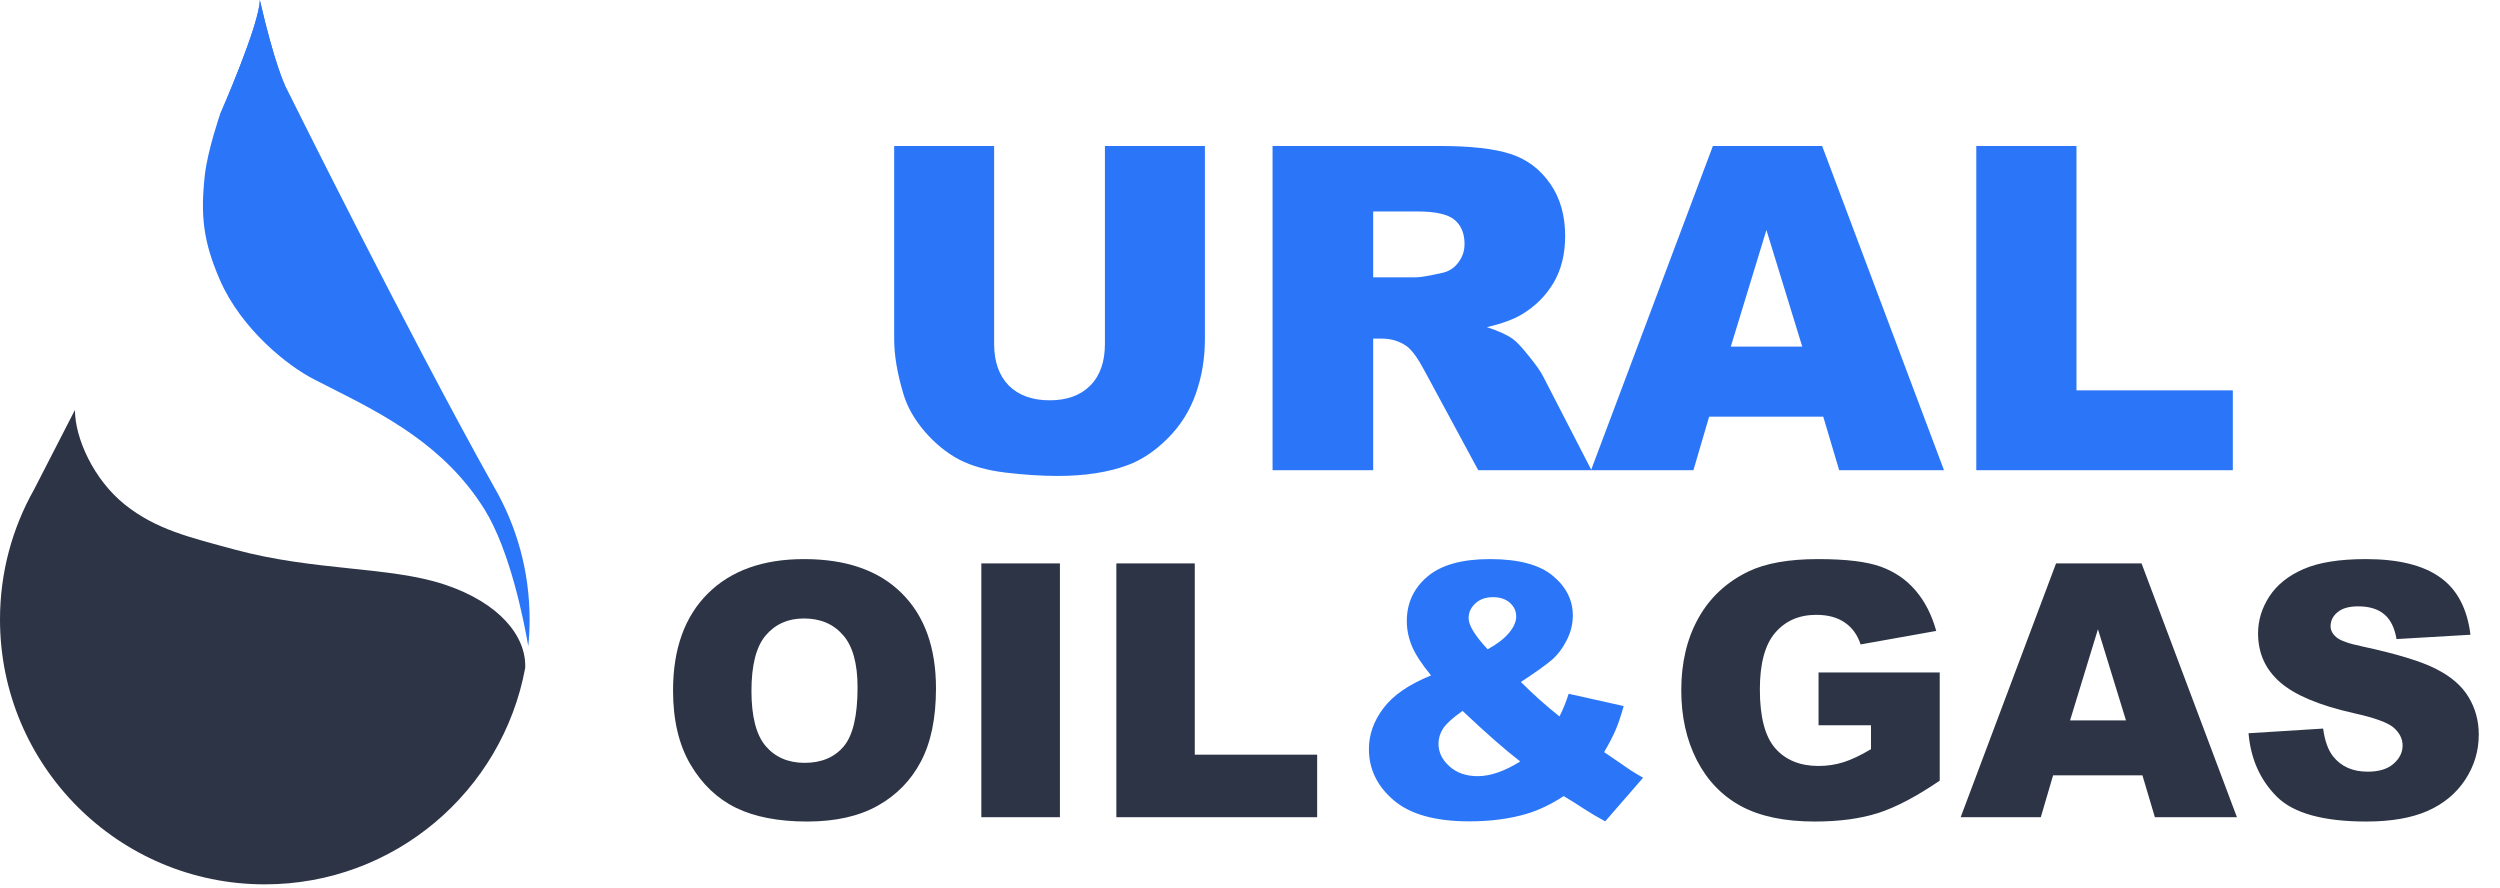
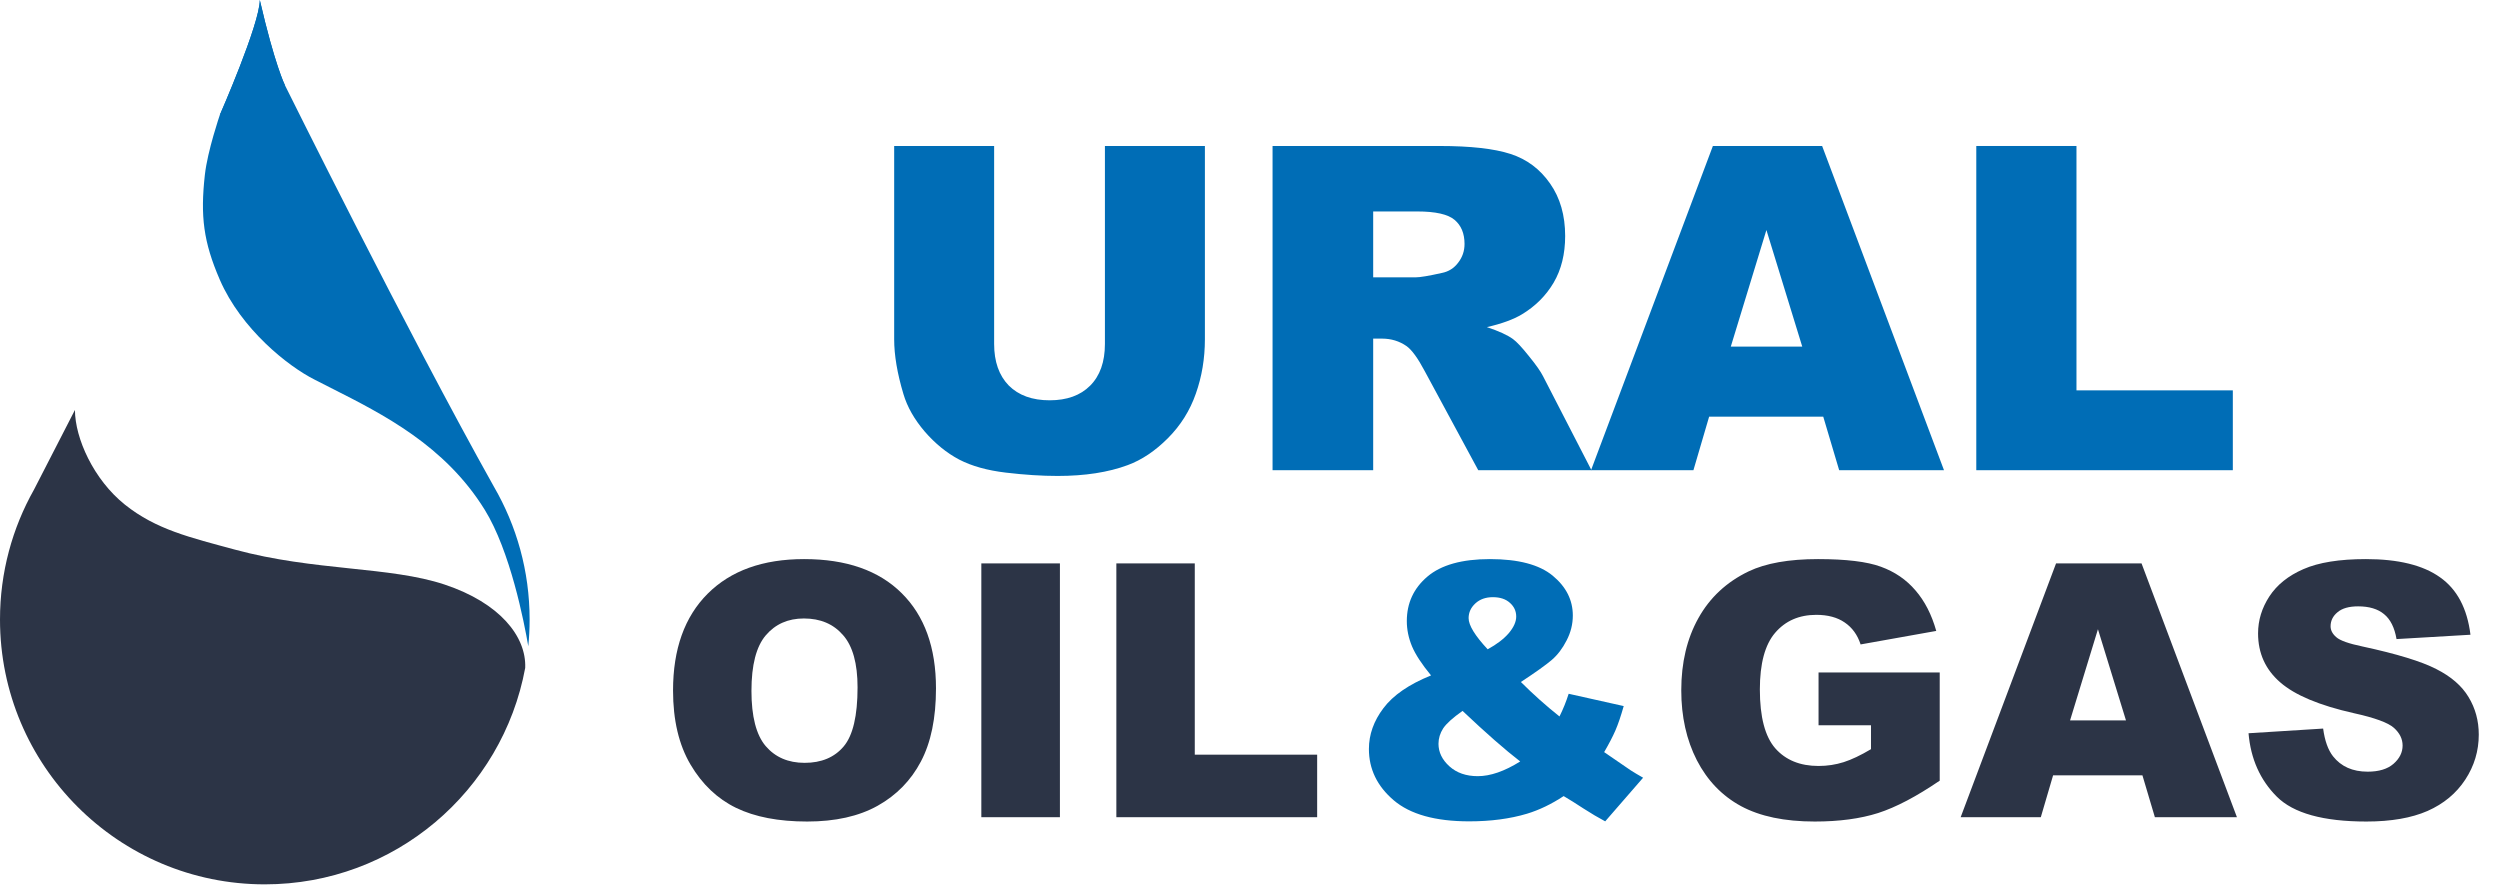
<svg xmlns="http://www.w3.org/2000/svg" width="124" height="44" viewBox="0 0 124 44" fill="none">
-   <path d="M54.804 7.241H59.763V16.828C59.763 17.779 59.613 18.678 59.313 19.526C59.02 20.367 58.556 21.106 57.92 21.742C57.291 22.371 56.629 22.814 55.934 23.07C54.969 23.428 53.81 23.607 52.457 23.607C51.675 23.607 50.819 23.552 49.89 23.442C48.969 23.333 48.197 23.117 47.576 22.795C46.954 22.466 46.384 22.002 45.864 21.402C45.352 20.802 45.001 20.185 44.811 19.548C44.504 18.524 44.351 17.618 44.351 16.828V7.241H49.309V17.058C49.309 17.936 49.55 18.623 50.033 19.12C50.523 19.61 51.199 19.855 52.062 19.855C52.918 19.855 53.587 19.614 54.069 19.131C54.559 18.642 54.804 17.951 54.804 17.058V7.241Z" fill="#2B76F8" />
-   <path d="M63.119 23.322V7.241H71.401C72.937 7.241 74.11 7.372 74.922 7.636C75.734 7.899 76.388 8.389 76.886 9.106C77.383 9.815 77.632 10.681 77.632 11.705C77.632 12.597 77.442 13.369 77.061 14.02C76.681 14.663 76.158 15.186 75.493 15.588C75.068 15.844 74.487 16.056 73.749 16.225C74.341 16.422 74.772 16.619 75.043 16.817C75.226 16.949 75.489 17.23 75.833 17.662C76.184 18.093 76.418 18.426 76.535 18.66L78.937 23.322H73.321L70.666 18.407C70.33 17.771 70.03 17.358 69.767 17.168C69.408 16.919 69.002 16.795 68.549 16.795H68.11V23.322H63.119ZM68.11 13.757H70.205C70.432 13.757 70.871 13.683 71.522 13.537C71.851 13.471 72.118 13.303 72.322 13.033C72.534 12.762 72.641 12.451 72.641 12.1C72.641 11.581 72.476 11.182 72.147 10.905C71.818 10.627 71.2 10.488 70.293 10.488H68.11V13.757Z" fill="#2B76F8" />
-   <path d="M90.433 20.667H84.773L83.994 23.322H78.915L84.959 7.241H90.378L96.422 23.322H91.223L90.433 20.667ZM89.391 17.19L87.614 11.409L85.848 17.19H89.391Z" fill="#2B76F8" />
-   <path d="M98.024 7.241H102.993V19.362H110.748V23.322H98.024V7.241Z" fill="#2B76F8" />
+   <path d="M54.804 7.241H59.763V16.828C59.763 17.779 59.613 18.678 59.313 19.526C59.02 20.367 58.556 21.106 57.92 21.742C57.291 22.371 56.629 22.814 55.934 23.07C54.969 23.428 53.81 23.607 52.457 23.607C51.675 23.607 50.819 23.552 49.89 23.442C48.969 23.333 48.197 23.117 47.576 22.795C46.954 22.466 46.384 22.002 45.864 21.402C45.352 20.802 45.001 20.185 44.811 19.548C44.504 18.524 44.351 17.618 44.351 16.828V7.241H49.309V17.058C49.309 17.936 49.55 18.623 50.033 19.12C50.523 19.61 51.199 19.855 52.062 19.855C52.918 19.855 53.587 19.614 54.069 19.131C54.559 18.642 54.804 17.951 54.804 17.058V7.241Z" fill="#006DB6" />
+   <path d="M63.119 23.322V7.241H71.401C72.937 7.241 74.11 7.372 74.922 7.636C75.734 7.899 76.388 8.389 76.886 9.106C77.383 9.815 77.632 10.681 77.632 11.705C77.632 12.597 77.442 13.369 77.061 14.02C76.681 14.663 76.158 15.186 75.493 15.588C75.068 15.844 74.487 16.056 73.749 16.225C74.341 16.422 74.772 16.619 75.043 16.817C75.226 16.949 75.489 17.23 75.833 17.662C76.184 18.093 76.418 18.426 76.535 18.66L78.937 23.322H73.321L70.666 18.407C70.33 17.771 70.03 17.358 69.767 17.168C69.408 16.919 69.002 16.795 68.549 16.795H68.11V23.322H63.119ZM68.11 13.757H70.205C70.432 13.757 70.871 13.683 71.522 13.537C71.851 13.471 72.118 13.303 72.322 13.033C72.534 12.762 72.641 12.451 72.641 12.1C72.641 11.581 72.476 11.182 72.147 10.905C71.818 10.627 71.2 10.488 70.293 10.488H68.11V13.757Z" fill="#006DB6" />
+   <path d="M90.433 20.667H84.773L83.994 23.322H78.915L84.959 7.241H90.378L96.422 23.322H91.223L90.433 20.667ZM89.391 17.19L87.614 11.409L85.848 17.19H89.391Z" fill="#006DB6" />
+   <path d="M98.024 7.241H102.993V19.362H110.748V23.322H98.024V7.241Z" fill="#006DB6" />
  <path d="M33.383 34.248C33.383 32.193 33.955 30.593 35.1 29.448C36.245 28.304 37.839 27.731 39.882 27.731C41.977 27.731 43.591 28.295 44.725 29.423C45.858 30.545 46.425 32.119 46.425 34.145C46.425 35.616 46.176 36.824 45.678 37.768C45.185 38.707 44.47 39.44 43.531 39.966C42.598 40.487 41.433 40.748 40.037 40.748C38.617 40.748 37.441 40.522 36.508 40.069C35.581 39.617 34.828 38.902 34.25 37.923C33.672 36.944 33.383 35.719 33.383 34.248ZM37.272 34.265C37.272 35.536 37.507 36.449 37.976 37.004C38.451 37.559 39.095 37.837 39.908 37.837C40.743 37.837 41.39 37.565 41.848 37.021C42.306 36.477 42.535 35.502 42.535 34.093C42.535 32.909 42.295 32.044 41.814 31.5C41.339 30.951 40.692 30.676 39.873 30.676C39.089 30.676 38.46 30.954 37.985 31.509C37.51 32.064 37.272 32.983 37.272 34.265ZM48.674 27.946H52.572V40.533H48.674V27.946ZM55.371 27.946H59.261V37.433H65.331V40.533H55.371V27.946Z" fill="#2C3446" />
-   <path d="M77.806 34.411L80.536 35.021C80.393 35.525 80.256 35.928 80.124 36.231C79.993 36.535 79.806 36.892 79.566 37.305L80.88 38.206C81.04 38.309 81.246 38.432 81.498 38.575L79.618 40.739C79.274 40.556 78.916 40.344 78.544 40.104C78.178 39.863 77.849 39.657 77.557 39.486C76.95 39.886 76.343 40.178 75.737 40.361C74.895 40.613 73.939 40.739 72.869 40.739C71.192 40.739 69.944 40.39 69.125 39.691C68.307 38.993 67.898 38.146 67.898 37.15C67.898 36.435 68.138 35.759 68.619 35.124C69.1 34.483 69.887 33.942 70.98 33.501C70.522 32.946 70.207 32.465 70.036 32.059C69.864 31.646 69.778 31.229 69.778 30.805C69.778 29.912 70.119 29.177 70.8 28.598C71.481 28.02 72.514 27.731 73.899 27.731C75.313 27.731 76.352 28.006 77.016 28.555C77.68 29.105 78.012 29.763 78.012 30.53C78.012 30.96 77.909 31.372 77.703 31.767C77.502 32.162 77.259 32.482 76.973 32.728C76.687 32.974 76.174 33.341 75.436 33.827C76.049 34.44 76.687 35.009 77.351 35.536C77.528 35.181 77.68 34.806 77.806 34.411ZM73.788 32.205C74.24 31.958 74.589 31.692 74.835 31.406C75.081 31.114 75.204 30.839 75.204 30.582C75.204 30.313 75.101 30.087 74.895 29.904C74.689 29.715 74.406 29.62 74.045 29.62C73.69 29.62 73.401 29.723 73.178 29.929C72.955 30.135 72.843 30.379 72.843 30.659C72.843 31.014 73.158 31.529 73.788 32.205ZM72.543 35.261C72.062 35.599 71.741 35.888 71.581 36.128C71.427 36.369 71.349 36.623 71.349 36.892C71.349 37.31 71.529 37.682 71.89 38.009C72.251 38.335 72.72 38.498 73.298 38.498C73.922 38.498 74.623 38.255 75.402 37.768C74.658 37.196 73.705 36.36 72.543 35.261Z" fill="#2B76F8" />
+   <path d="M77.806 34.411L80.536 35.021C80.393 35.525 80.256 35.928 80.124 36.231C79.993 36.535 79.806 36.892 79.566 37.305L80.88 38.206C81.04 38.309 81.246 38.432 81.498 38.575L79.618 40.739C79.274 40.556 78.916 40.344 78.544 40.104C78.178 39.863 77.849 39.657 77.557 39.486C76.95 39.886 76.343 40.178 75.737 40.361C74.895 40.613 73.939 40.739 72.869 40.739C71.192 40.739 69.944 40.39 69.125 39.691C68.307 38.993 67.898 38.146 67.898 37.15C67.898 36.435 68.138 35.759 68.619 35.124C69.1 34.483 69.887 33.942 70.98 33.501C70.522 32.946 70.207 32.465 70.036 32.059C69.864 31.646 69.778 31.229 69.778 30.805C69.778 29.912 70.119 29.177 70.8 28.598C71.481 28.02 72.514 27.731 73.899 27.731C75.313 27.731 76.352 28.006 77.016 28.555C77.68 29.105 78.012 29.763 78.012 30.53C78.012 30.96 77.909 31.372 77.703 31.767C77.502 32.162 77.259 32.482 76.973 32.728C76.687 32.974 76.174 33.341 75.436 33.827C76.049 34.44 76.687 35.009 77.351 35.536C77.528 35.181 77.68 34.806 77.806 34.411ZM73.788 32.205C74.24 31.958 74.589 31.692 74.835 31.406C75.081 31.114 75.204 30.839 75.204 30.582C75.204 30.313 75.101 30.087 74.895 29.904C74.689 29.715 74.406 29.62 74.045 29.62C73.69 29.62 73.401 29.723 73.178 29.929C72.955 30.135 72.843 30.379 72.843 30.659C72.843 31.014 73.158 31.529 73.788 32.205ZM72.543 35.261C72.062 35.599 71.741 35.888 71.581 36.128C71.427 36.369 71.349 36.623 71.349 36.892C71.349 37.31 71.529 37.682 71.89 38.009C72.251 38.335 72.72 38.498 73.298 38.498C73.922 38.498 74.623 38.255 75.402 37.768C74.658 37.196 73.705 36.36 72.543 35.261Z" fill="#006DB6" />
  <path d="M90.2 35.974V33.355H96.21V38.721C95.059 39.505 94.041 40.041 93.153 40.327C92.272 40.607 91.224 40.748 90.011 40.748C88.517 40.748 87.298 40.493 86.353 39.983C85.415 39.474 84.685 38.716 84.164 37.708C83.649 36.701 83.391 35.544 83.391 34.239C83.391 32.866 83.674 31.672 84.241 30.659C84.808 29.64 85.638 28.867 86.731 28.341C87.584 27.934 88.732 27.731 90.174 27.731C91.565 27.731 92.604 27.857 93.291 28.109C93.983 28.361 94.556 28.753 95.008 29.285C95.466 29.812 95.809 30.482 96.038 31.294L92.286 31.964C92.132 31.489 91.868 31.126 91.496 30.874C91.13 30.622 90.66 30.496 90.088 30.496C89.235 30.496 88.554 30.794 88.045 31.389C87.541 31.978 87.289 32.914 87.289 34.197C87.289 35.559 87.544 36.532 88.053 37.116C88.568 37.7 89.284 37.992 90.2 37.992C90.635 37.992 91.05 37.928 91.445 37.803C91.84 37.677 92.292 37.462 92.801 37.159V35.974H90.2ZM106.264 38.455H101.834L101.224 40.533H97.249L101.98 27.946H106.221L110.952 40.533H106.882L106.264 38.455ZM105.449 35.733L104.058 31.209L102.675 35.733H105.449ZM111.527 36.369L115.228 36.137C115.308 36.738 115.471 37.196 115.717 37.511C116.118 38.02 116.69 38.275 117.435 38.275C117.99 38.275 118.416 38.146 118.714 37.889C119.017 37.625 119.169 37.322 119.169 36.978C119.169 36.652 119.026 36.36 118.74 36.103C118.453 35.845 117.789 35.602 116.748 35.373C115.042 34.989 113.826 34.48 113.099 33.844C112.366 33.209 112 32.399 112 31.415C112 30.768 112.186 30.158 112.558 29.586C112.935 29.008 113.499 28.555 114.249 28.229C115.005 27.897 116.038 27.731 117.349 27.731C118.957 27.731 120.182 28.032 121.024 28.633C121.871 29.228 122.374 30.178 122.535 31.483L118.868 31.698C118.771 31.131 118.565 30.719 118.25 30.462C117.941 30.204 117.512 30.075 116.962 30.075C116.51 30.075 116.17 30.172 115.941 30.367C115.712 30.556 115.597 30.788 115.597 31.063C115.597 31.263 115.692 31.443 115.88 31.604C116.064 31.77 116.499 31.924 117.186 32.067C118.886 32.434 120.102 32.806 120.835 33.183C121.573 33.555 122.108 34.019 122.44 34.574C122.778 35.13 122.947 35.751 122.947 36.437C122.947 37.245 122.724 37.989 122.277 38.67C121.831 39.351 121.207 39.869 120.405 40.224C119.604 40.573 118.594 40.748 117.374 40.748C115.234 40.748 113.751 40.336 112.927 39.511C112.103 38.687 111.636 37.639 111.527 36.369Z" fill="#2C3446" />
-   <path d="M26.203 32.055C26.246 31.619 26.269 31.177 26.269 30.729C26.269 28.328 25.624 26.078 24.499 24.141C20.208 16.483 14.126 4.213 14.126 4.213C14.126 4.213 12.639 3.965 12.639 2.974L10.904 5.7C10.904 5.7 10.293 7.481 10.161 8.674C9.934 10.714 10.087 11.994 10.904 13.878C11.966 16.327 14.291 18.173 15.613 18.834C15.874 18.969 16.144 19.105 16.418 19.244C19.002 20.549 22.064 22.096 24.038 25.277C25.311 27.329 25.998 30.86 26.203 32.055Z" fill="#2B76F8" />
+   <path d="M26.203 32.055C26.246 31.619 26.269 31.177 26.269 30.729C26.269 28.328 25.624 26.078 24.499 24.141C20.208 16.483 14.126 4.213 14.126 4.213C14.126 4.213 12.639 3.965 12.639 2.974L10.904 5.7C10.904 5.7 10.293 7.481 10.161 8.674C9.934 10.714 10.087 11.994 10.904 13.878C11.966 16.327 14.291 18.173 15.613 18.834C15.874 18.969 16.144 19.105 16.418 19.244C19.002 20.549 22.064 22.096 24.038 25.277C25.311 27.329 25.998 30.86 26.203 32.055Z" fill="#006DB6" />
  <path d="M26.05 33.129C24.922 39.237 19.569 43.864 13.134 43.864C5.88 43.864 0 37.983 0 30.729C0 28.388 0.613 26.19 1.686 24.286L3.717 20.334C3.721 21.745 4.647 23.791 6.195 25.03C7.744 26.269 9.437 26.66 11.647 27.26C15.602 28.333 19.33 28.086 22.056 28.995C24.782 29.903 26.114 31.566 26.05 33.129Z" fill="#2C3446" />
-   <path d="M12.886 0C12.886 1.19 10.904 5.7 10.904 5.7L14.126 4.213C14.126 4.213 13.63 3.222 12.886 0Z" fill="#2B76F8" />
-   <path d="M12.886 0C12.886 1.19 10.904 5.7 10.904 5.7L14.126 4.213C14.126 4.213 13.63 3.222 12.886 0Z" fill="#2B76F8" />
+   <path d="M12.886 0C12.886 1.19 10.904 5.7 10.904 5.7L14.126 4.213C14.126 4.213 13.63 3.222 12.886 0Z" fill="#006DB6" />
+   <path d="M12.886 0C12.886 1.19 10.904 5.7 10.904 5.7L14.126 4.213C14.126 4.213 13.63 3.222 12.886 0Z" fill="#006DB6" />
</svg>
